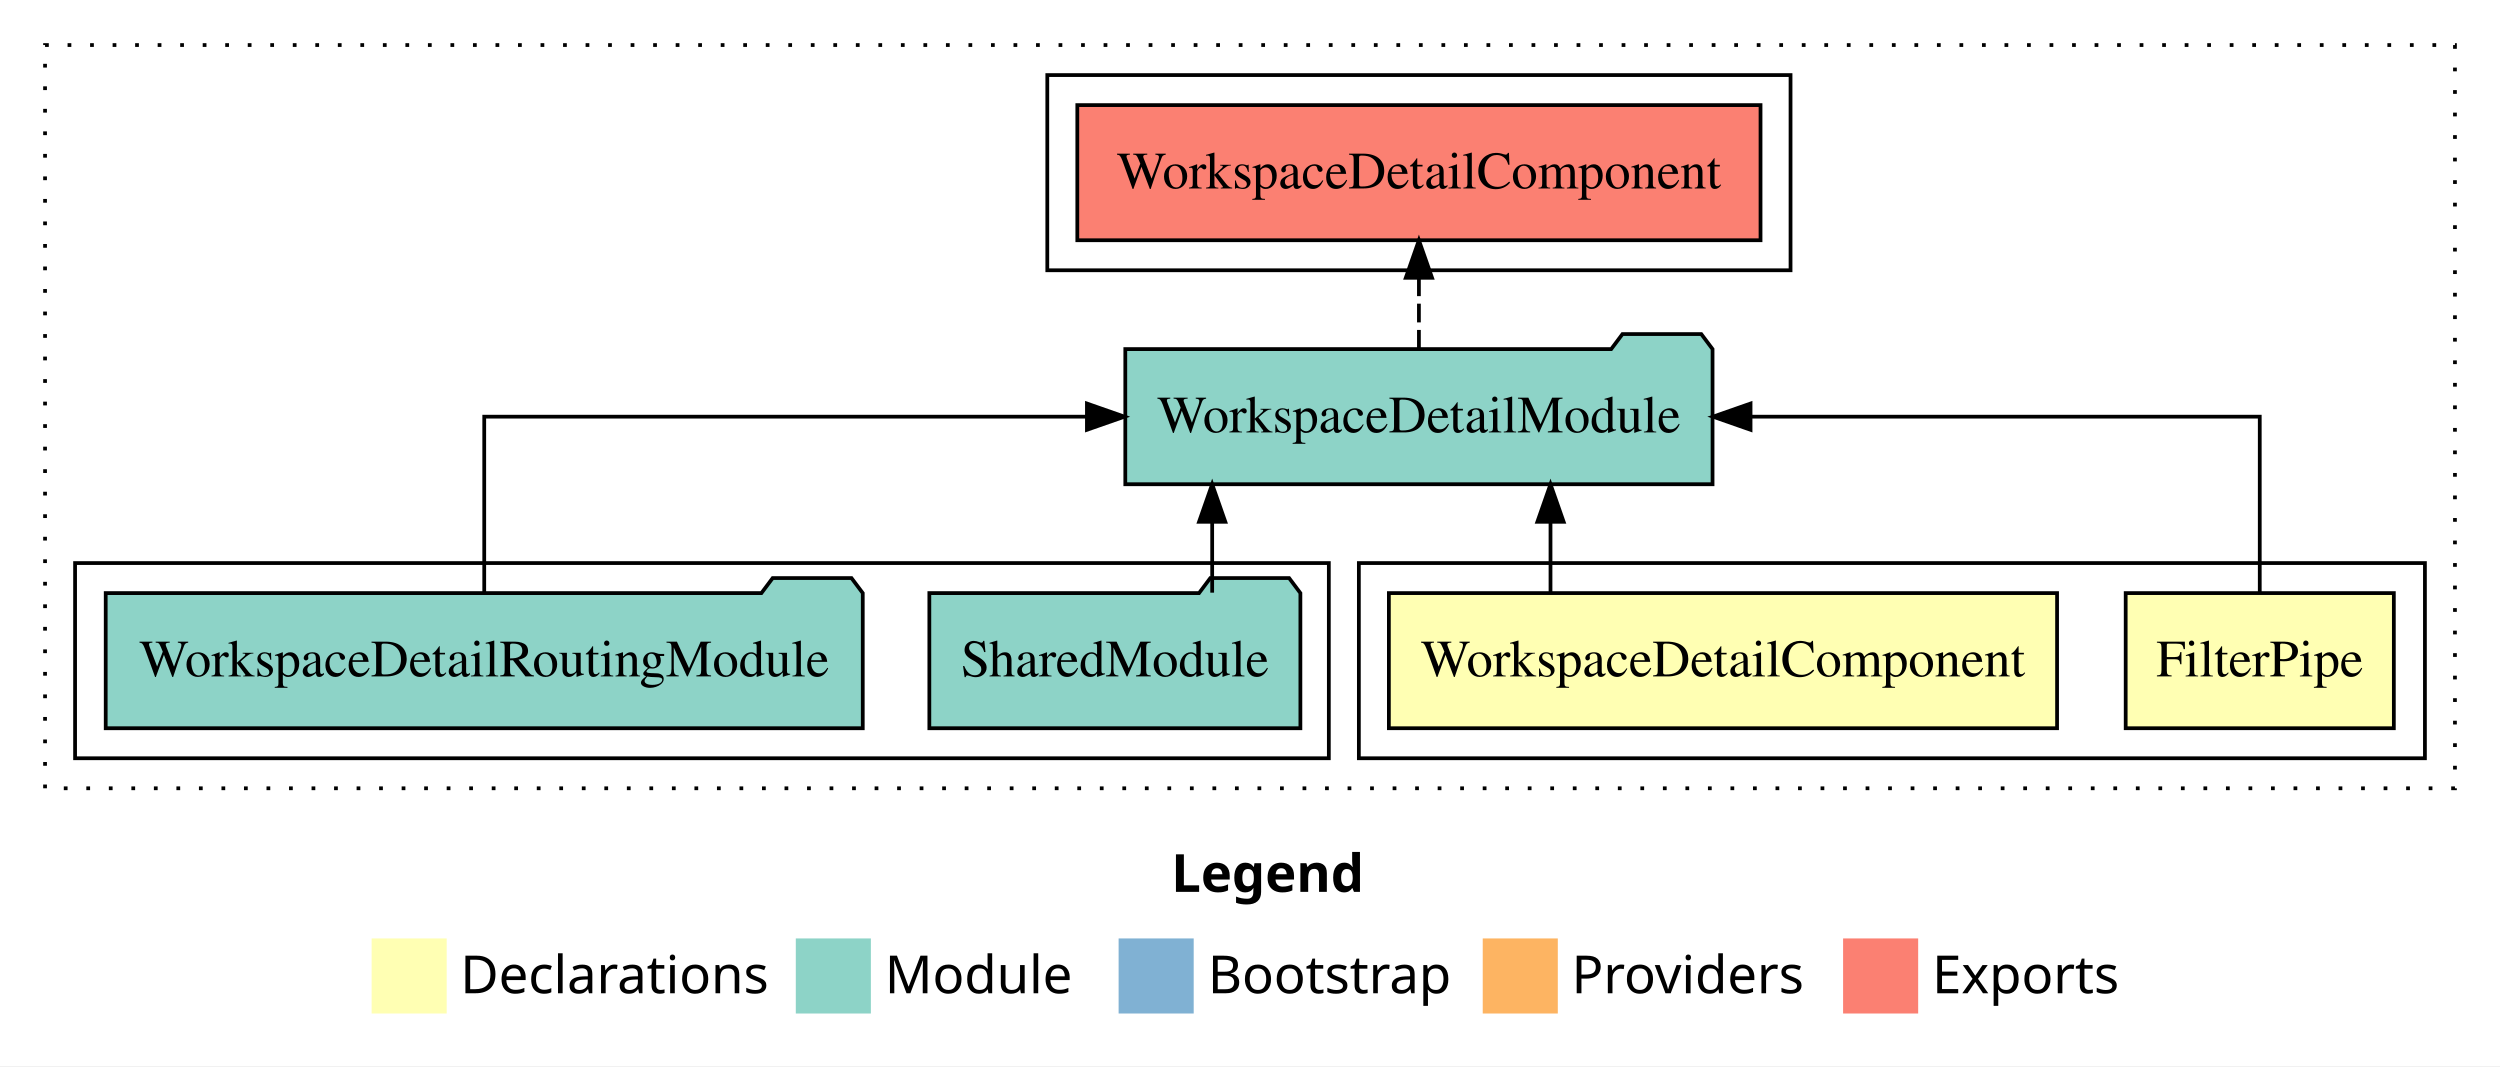
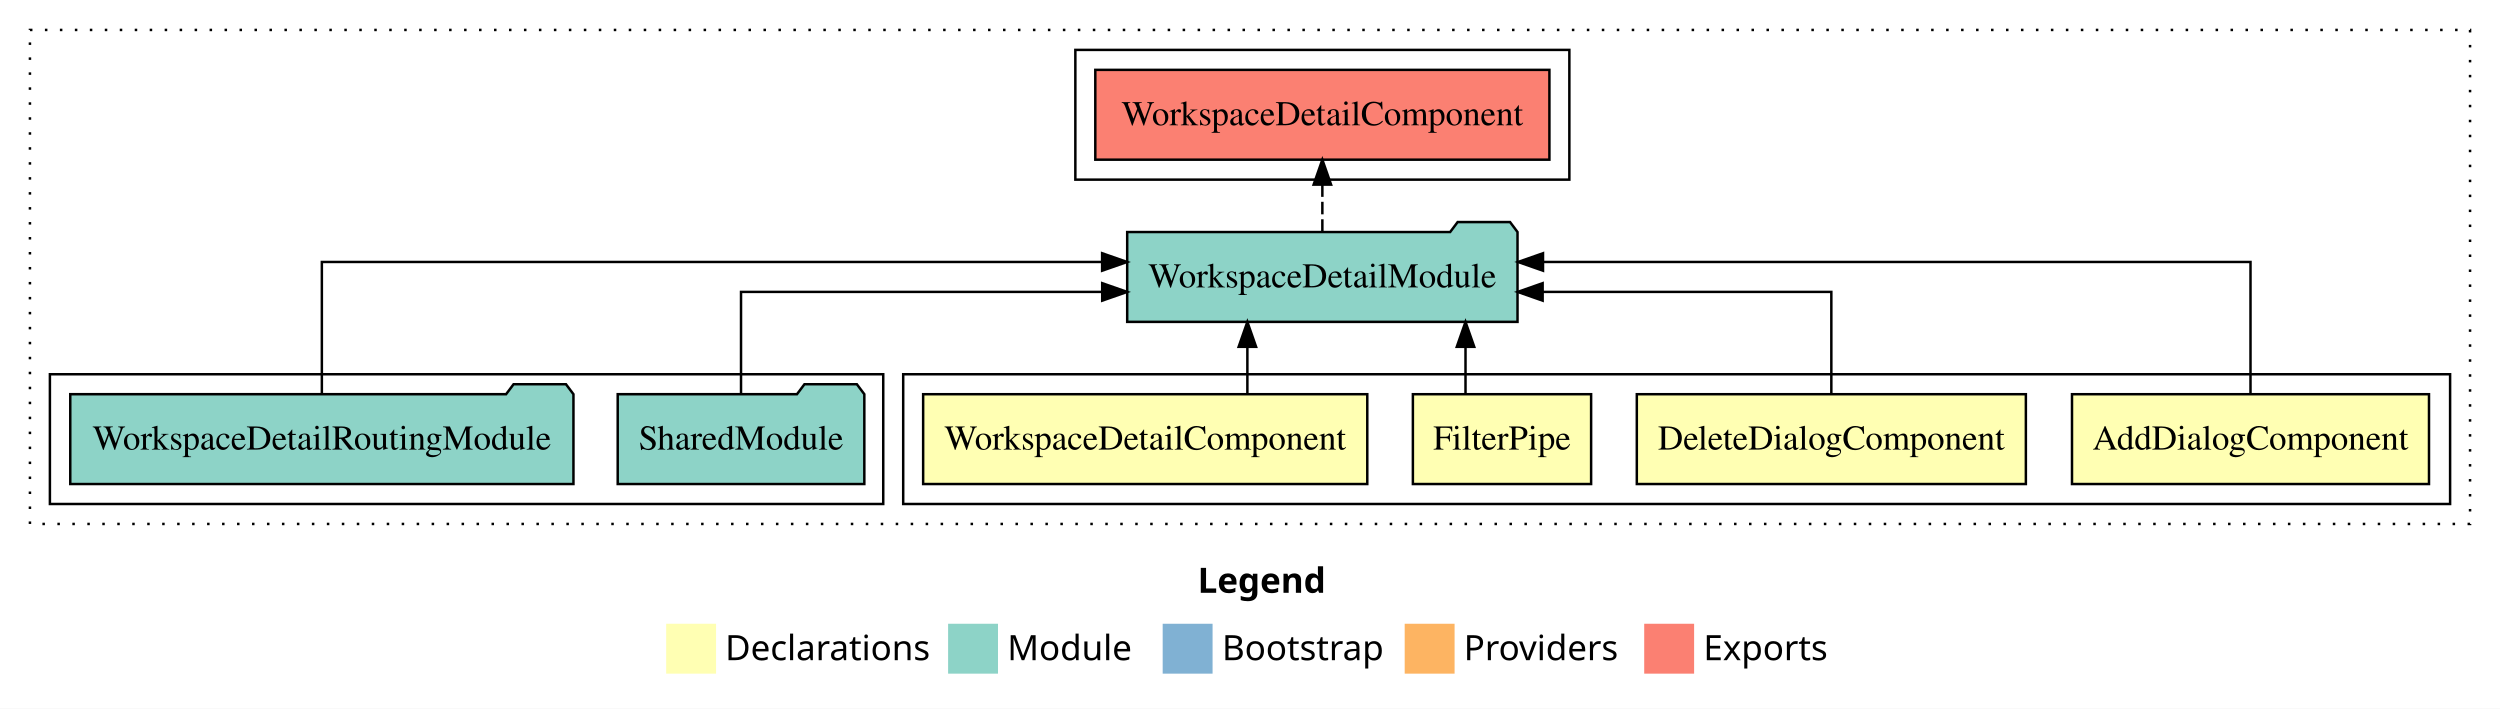
- <svg xmlns="http://www.w3.org/2000/svg" width="666pt" height="284pt" viewBox="0.00 0.00 666.00 284.00">
+ <svg xmlns="http://www.w3.org/2000/svg" width="1002pt" height="284pt" viewBox="0.00 0.00 1002.00 284.00">
  <g id="graph0" class="graph" transform="scale(1 1) rotate(0) translate(4 280)">
-     <polygon fill="#ffffff" stroke="transparent" points="-4,4 -4,-280 662,-280 662,4 -4,4" />
-     <text text-anchor="start" x="308.009" y="-42.4" font-family="sans-serif" font-weight="bold" font-size="14.00" fill="#000000">Legend</text>
-     <polygon fill="#ffffb3" stroke="transparent" points="95,-10 95,-30 115,-30 115,-10 95,-10" />
-     <text text-anchor="start" x="118.629" y="-15.4" font-family="sans-serif" font-size="14.00" fill="#000000">  Declarations</text>
-     <polygon fill="#8dd3c7" stroke="transparent" points="208,-10 208,-30 228,-30 228,-10 208,-10" />
-     <text text-anchor="start" x="231.725" y="-15.4" font-family="sans-serif" font-size="14.00" fill="#000000">  Module</text>
-     <polygon fill="#80b1d3" stroke="transparent" points="294,-10 294,-30 314,-30 314,-10 294,-10" />
-     <text text-anchor="start" x="317.781" y="-15.4" font-family="sans-serif" font-size="14.00" fill="#000000">  Bootstrap</text>
-     <polygon fill="#fdb462" stroke="transparent" points="391,-10 391,-30 411,-30 411,-10 391,-10" />
-     <text text-anchor="start" x="414.673" y="-15.4" font-family="sans-serif" font-size="14.00" fill="#000000">  Providers</text>
-     <polygon fill="#fb8072" stroke="transparent" points="487,-10 487,-30 507,-30 507,-10 487,-10" />
-     <text text-anchor="start" x="510.726" y="-15.4" font-family="sans-serif" font-size="14.00" fill="#000000">  Exports</text>
+     <polygon fill="#ffffff" stroke="transparent" points="-4,4 -4,-280 998,-280 998,4 -4,4" />
+     <text text-anchor="start" x="476.009" y="-42.4" font-family="sans-serif" font-weight="bold" font-size="14.00" fill="#000000">Legend</text>
+     <polygon fill="#ffffb3" stroke="transparent" points="263,-10 263,-30 283,-30 283,-10 263,-10" />
+     <text text-anchor="start" x="286.629" y="-15.4" font-family="sans-serif" font-size="14.00" fill="#000000">  Declarations</text>
+     <polygon fill="#8dd3c7" stroke="transparent" points="376,-10 376,-30 396,-30 396,-10 376,-10" />
+     <text text-anchor="start" x="399.725" y="-15.4" font-family="sans-serif" font-size="14.00" fill="#000000">  Module</text>
+     <polygon fill="#80b1d3" stroke="transparent" points="462,-10 462,-30 482,-30 482,-10 462,-10" />
+     <text text-anchor="start" x="485.781" y="-15.4" font-family="sans-serif" font-size="14.00" fill="#000000">  Bootstrap</text>
+     <polygon fill="#fdb462" stroke="transparent" points="559,-10 559,-30 579,-30 579,-10 559,-10" />
+     <text text-anchor="start" x="582.673" y="-15.4" font-family="sans-serif" font-size="14.00" fill="#000000">  Providers</text>
+     <polygon fill="#fb8072" stroke="transparent" points="655,-10 655,-30 675,-30 675,-10 655,-10" />
+     <text text-anchor="start" x="678.726" y="-15.4" font-family="sans-serif" font-size="14.00" fill="#000000">  Exports</text>
    <g id="clust1" class="cluster">
-       <polygon fill="none" stroke="#000000" stroke-dasharray="1,5" points="8,-70 8,-268 650,-268 650,-70 8,-70" />
+       <polygon fill="none" stroke="#000000" stroke-dasharray="1,5" points="8,-70 8,-268 986,-268 986,-70 8,-70" />
    </g>
    <g id="clust2" class="cluster">
-       <polygon fill="none" stroke="#000000" points="358,-78 358,-130 642,-130 642,-78 358,-78" />
+       <polygon fill="none" stroke="#000000" points="358,-78 358,-130 978,-130 978,-78 358,-78" />
    </g>
-     <g id="clust5" class="cluster">
+     <g id="clust7" class="cluster">
      <polygon fill="none" stroke="#000000" points="16,-78 16,-130 350,-130 350,-78 16,-78" />
    </g>
-     <g id="clust6" class="cluster">
-       <polygon fill="none" stroke="#000000" points="275,-208 275,-260 473,-260 473,-208 275,-208" />
+     <g id="clust8" class="cluster">
+       <polygon fill="none" stroke="#000000" points="427,-208 427,-260 625,-260 625,-208 427,-208" />
    </g>
    <g id="node1" class="node">
+       <polygon fill="#ffffb3" stroke="#000000" points="969.542,-122 826.458,-122 826.458,-86 969.542,-86 969.542,-122" />
+       <text text-anchor="middle" x="898" y="-99.8" font-family="Times,serif" font-size="14.00" fill="#000000">AddDialogComponent</text>
+     </g>
+     <g id="node5" class="node">
+       <polygon fill="#8dd3c7" stroke="#000000" points="604.221,-187 601.221,-191 580.221,-191 577.221,-187 447.779,-187 447.779,-151 604.221,-151 604.221,-187" />
+       <text text-anchor="middle" x="526" y="-164.8" font-family="Times,serif" font-size="14.00" fill="#000000">WorkspaceDetailModule</text>
+     </g>
+     <g id="edge1" class="edge">
+       <path fill="none" stroke="#000000" d="M898,-122.284C898,-143.321 898,-175 898,-175 898,-175 614.437,-175 614.437,-175" />
+       <polygon fill="#000000" stroke="#000000" points="614.437,-171.5 604.437,-175 614.437,-178.5 614.437,-171.5" />
+     </g>
+     <g id="node2" class="node">
+       <polygon fill="#ffffb3" stroke="#000000" points="807.966,-122 652.034,-122 652.034,-86 807.966,-86 807.966,-122" />
+       <text text-anchor="middle" x="730" y="-99.8" font-family="Times,serif" font-size="14.00" fill="#000000">DeleteDialogComponent</text>
+     </g>
+     <g id="edge2" class="edge">
+       <path fill="none" stroke="#000000" d="M730,-122.022C730,-139.373 730,-163 730,-163 730,-163 614.288,-163 614.288,-163" />
+       <polygon fill="#000000" stroke="#000000" points="614.288,-159.5 604.288,-163 614.288,-166.5 614.288,-159.5" />
+     </g>
+     <g id="node3" class="node">
      <polygon fill="#ffffb3" stroke="#000000" points="633.718,-122 562.282,-122 562.282,-86 633.718,-86 633.718,-122" />
      <text text-anchor="middle" x="598" y="-99.8" font-family="Times,serif" font-size="14.00" fill="#000000">FilterPipe</text>
    </g>
-     <g id="node3" class="node">
-       <polygon fill="#8dd3c7" stroke="#000000" points="452.221,-187 449.221,-191 428.221,-191 425.221,-187 295.779,-187 295.779,-151 452.221,-151 452.221,-187" />
-       <text text-anchor="middle" x="374" y="-164.8" font-family="Times,serif" font-size="14.00" fill="#000000">WorkspaceDetailModule</text>
+     <g id="edge3" class="edge">
+       <path fill="none" stroke="#000000" d="M583.376,-122.106C583.376,-122.106 583.376,-140.991 583.376,-140.991" />
+       <polygon fill="#000000" stroke="#000000" points="579.876,-140.991 583.376,-150.991 586.876,-140.991 579.876,-140.991" />
    </g>
-     <g id="edge1" class="edge">
-       <path fill="none" stroke="#000000" d="M598,-122.106C598,-141.339 598,-169 598,-169 598,-169 462.344,-169 462.344,-169" />
-       <polygon fill="#000000" stroke="#000000" points="462.344,-165.5 452.344,-169 462.344,-172.5 462.344,-165.5" />
-     </g>
-     <g id="node2" class="node">
+     <g id="node4" class="node">
      <polygon fill="#ffffb3" stroke="#000000" points="544.004,-122 365.996,-122 365.996,-86 544.004,-86 544.004,-122" />
      <text text-anchor="middle" x="455" y="-99.8" font-family="Times,serif" font-size="14.00" fill="#000000">WorkspaceDetailComponent</text>
    </g>
-     <g id="edge2" class="edge">
-       <path fill="none" stroke="#000000" d="M409.054,-122.106C409.054,-122.106 409.054,-140.991 409.054,-140.991" />
-       <polygon fill="#000000" stroke="#000000" points="405.554,-140.991 409.054,-150.991 412.554,-140.991 405.554,-140.991" />
+     <g id="edge4" class="edge">
+       <path fill="none" stroke="#000000" d="M495.946,-122.106C495.946,-122.106 495.946,-140.991 495.946,-140.991" />
+       <polygon fill="#000000" stroke="#000000" points="492.446,-140.991 495.946,-150.991 499.446,-140.991 492.446,-140.991" />
+     </g>
+     <g id="node8" class="node">
+       <polygon fill="#fb8072" stroke="#000000" points="617.004,-252 434.996,-252 434.996,-216 617.004,-216 617.004,-252" />
+       <text text-anchor="middle" x="526" y="-229.8" font-family="Times,serif" font-size="14.00" fill="#000000">WorkspaceDetailComponent </text>
+     </g>
+     <g id="edge7" class="edge">
+       <path fill="none" stroke="#000000" stroke-dasharray="5,2" d="M526,-187.106C526,-187.106 526,-205.991 526,-205.991" />
+       <polygon fill="#000000" stroke="#000000" points="522.5,-205.991 526,-215.991 529.5,-205.991 522.5,-205.991" />
    </g>
    <g id="node6" class="node">
-       <polygon fill="#fb8072" stroke="#000000" points="465.004,-252 282.996,-252 282.996,-216 465.004,-216 465.004,-252" />
-       <text text-anchor="middle" x="374" y="-229.8" font-family="Times,serif" font-size="14.00" fill="#000000">WorkspaceDetailComponent </text>
-     </g>
-     <g id="edge5" class="edge">
-       <path fill="none" stroke="#000000" stroke-dasharray="5,2" d="M374,-187.106C374,-187.106 374,-205.991 374,-205.991" />
-       <polygon fill="#000000" stroke="#000000" points="370.5,-205.991 374,-215.991 377.5,-205.991 370.5,-205.991" />
-     </g>
-     <g id="node4" class="node">
      <polygon fill="#8dd3c7" stroke="#000000" points="342.423,-122 339.423,-126 318.423,-126 315.423,-122 243.577,-122 243.577,-86 342.423,-86 342.423,-122" />
      <text text-anchor="middle" x="293" y="-99.8" font-family="Times,serif" font-size="14.00" fill="#000000">SharedModule</text>
    </g>
-     <g id="edge3" class="edge">
-       <path fill="none" stroke="#000000" d="M318.925,-122.106C318.925,-122.106 318.925,-140.991 318.925,-140.991" />
-       <polygon fill="#000000" stroke="#000000" points="315.425,-140.991 318.925,-150.991 322.425,-140.991 315.425,-140.991" />
+     <g id="edge5" class="edge">
+       <path fill="none" stroke="#000000" d="M293,-122.022C293,-139.373 293,-163 293,-163 293,-163 437.766,-163 437.766,-163" />
+       <polygon fill="#000000" stroke="#000000" points="437.766,-166.5 447.766,-163 437.766,-159.5 437.766,-166.5" />
    </g>
-     <g id="node5" class="node">
+     <g id="node7" class="node">
      <polygon fill="#8dd3c7" stroke="#000000" points="225.839,-122 222.839,-126 201.839,-126 198.839,-122 24.161,-122 24.161,-86 225.839,-86 225.839,-122" />
      <text text-anchor="middle" x="125" y="-99.8" font-family="Times,serif" font-size="14.00" fill="#000000">WorkspaceDetailRoutingModule</text>
    </g>
-     <g id="edge4" class="edge">
-       <path fill="none" stroke="#000000" d="M125,-122.106C125,-141.339 125,-169 125,-169 125,-169 285.557,-169 285.557,-169" />
-       <polygon fill="#000000" stroke="#000000" points="285.557,-172.5 295.557,-169 285.557,-165.5 285.557,-172.5" />
+     <g id="edge6" class="edge">
+       <path fill="none" stroke="#000000" d="M125,-122.284C125,-143.321 125,-175 125,-175 125,-175 437.731,-175 437.731,-175" />
+       <polygon fill="#000000" stroke="#000000" points="437.731,-178.5 447.731,-175 437.731,-171.5 437.731,-178.5" />
    </g>
  </g>
</svg>
